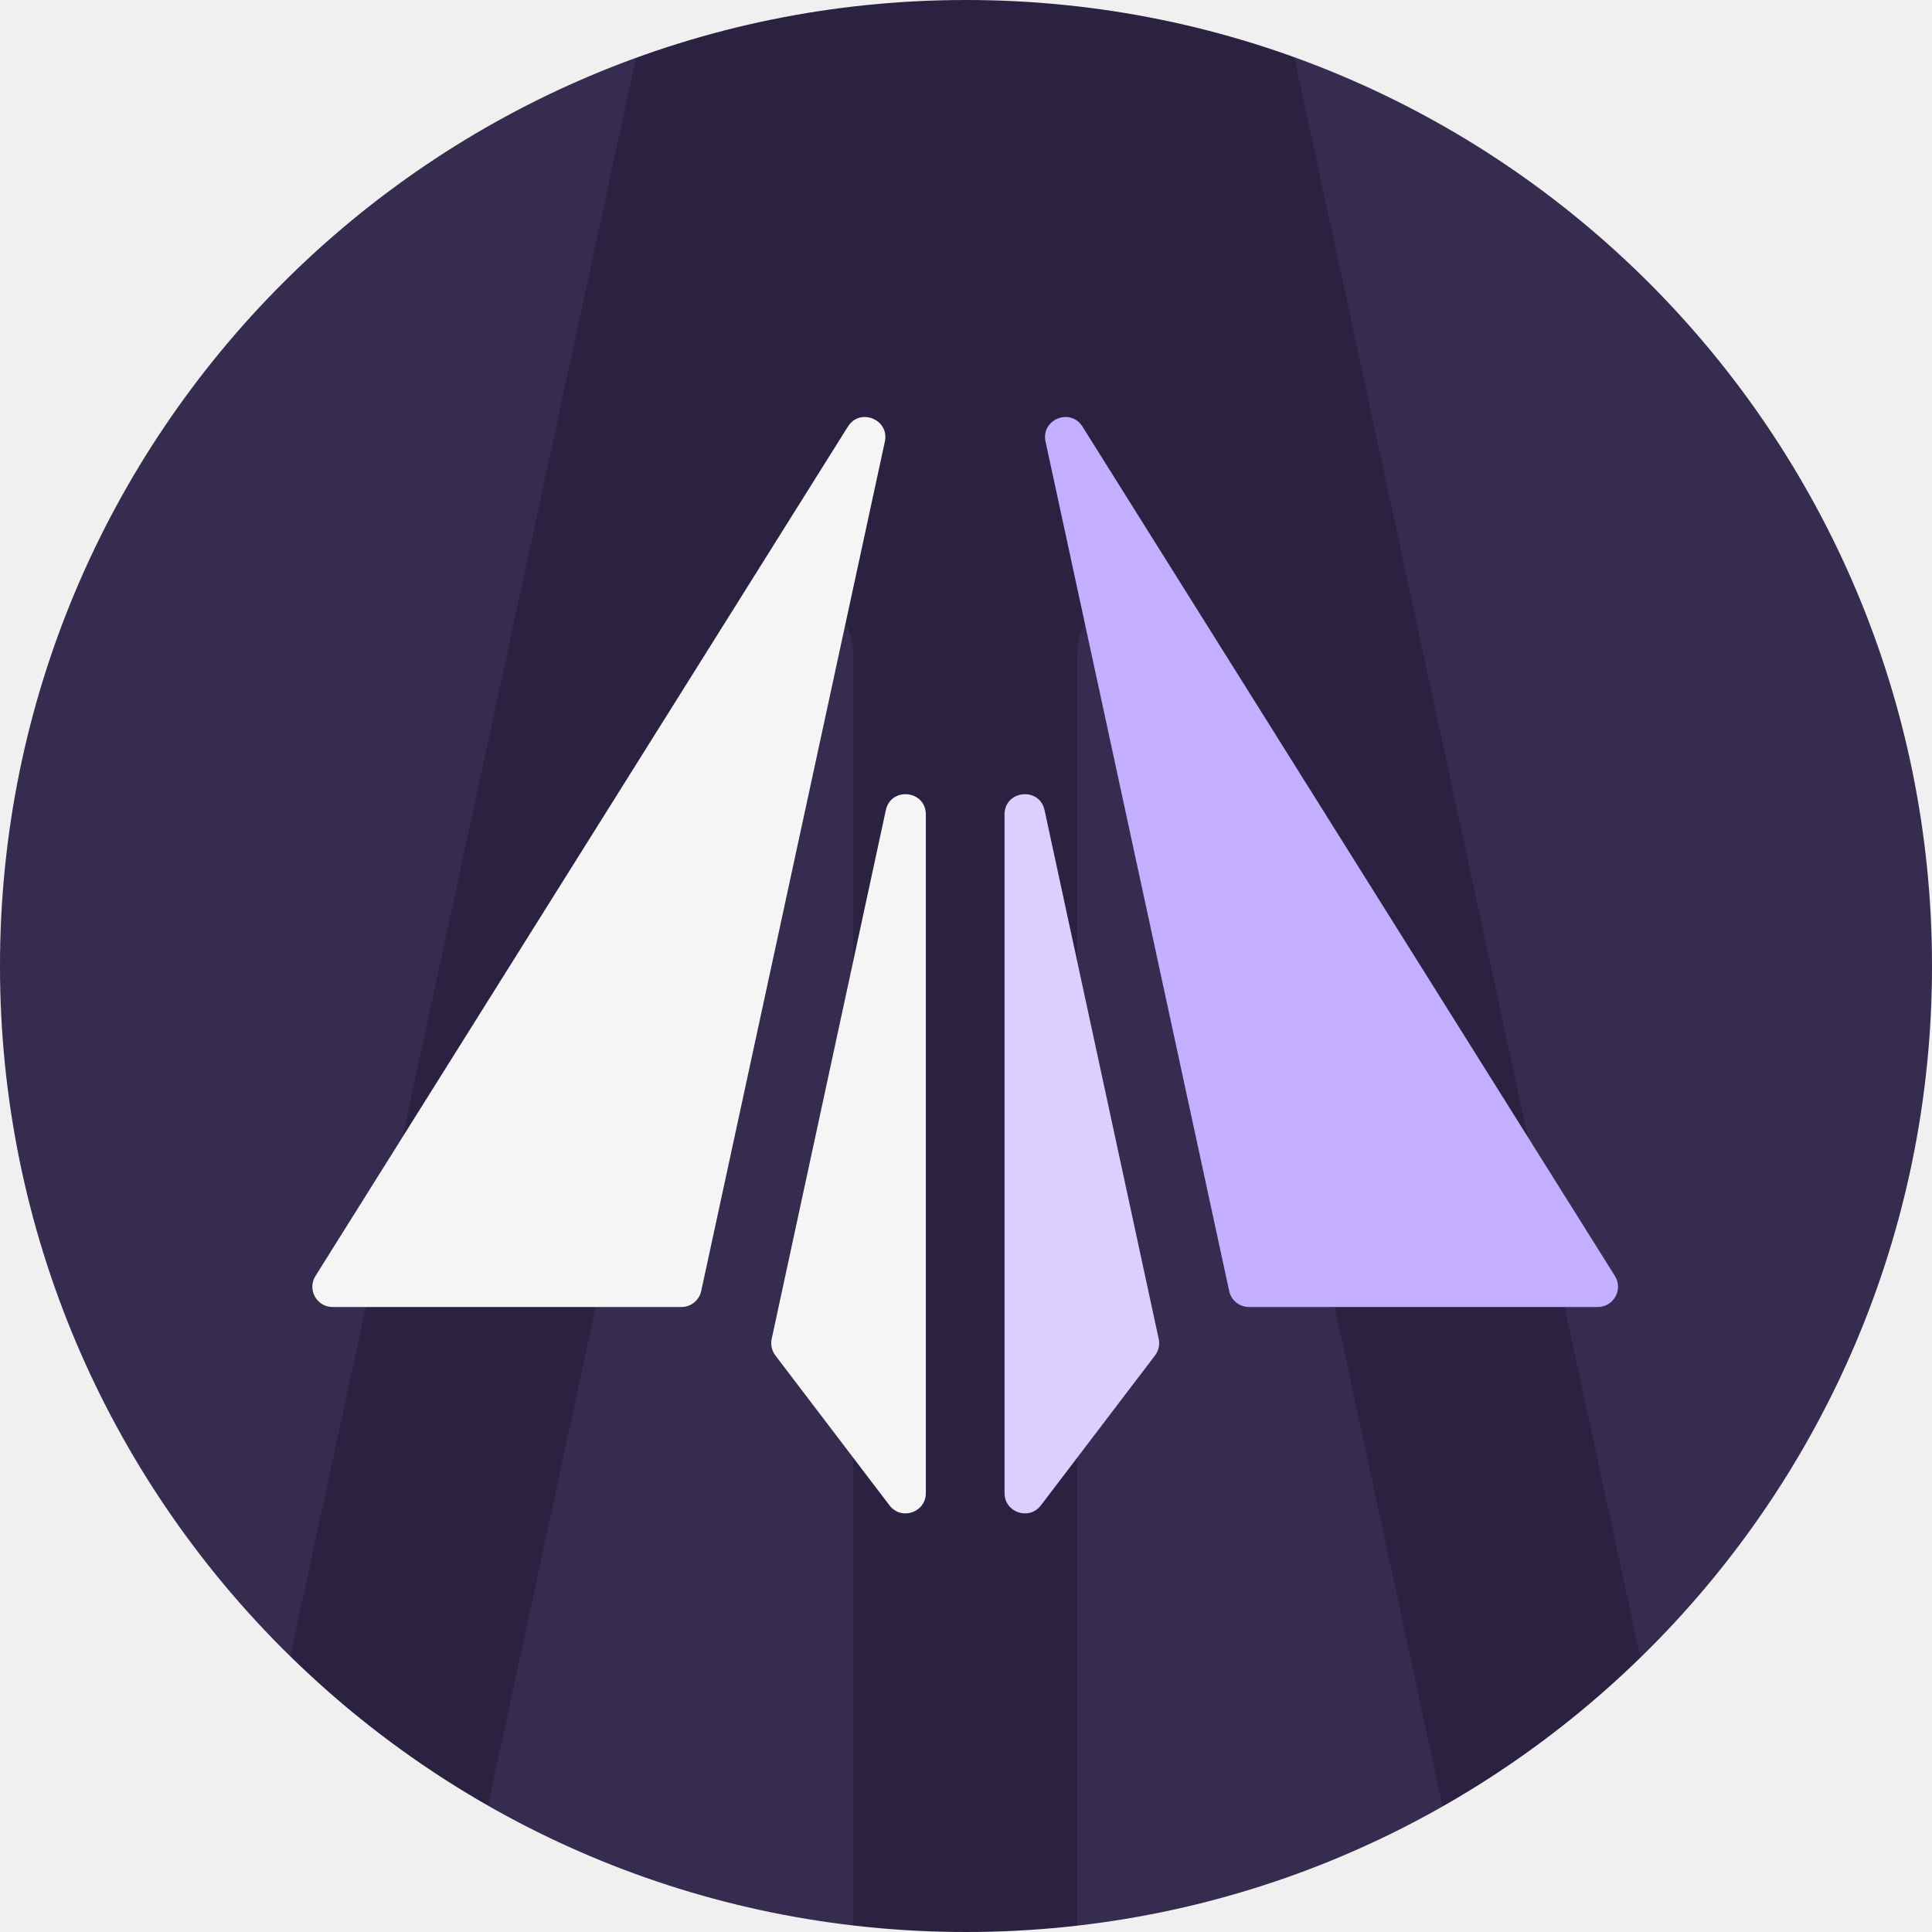
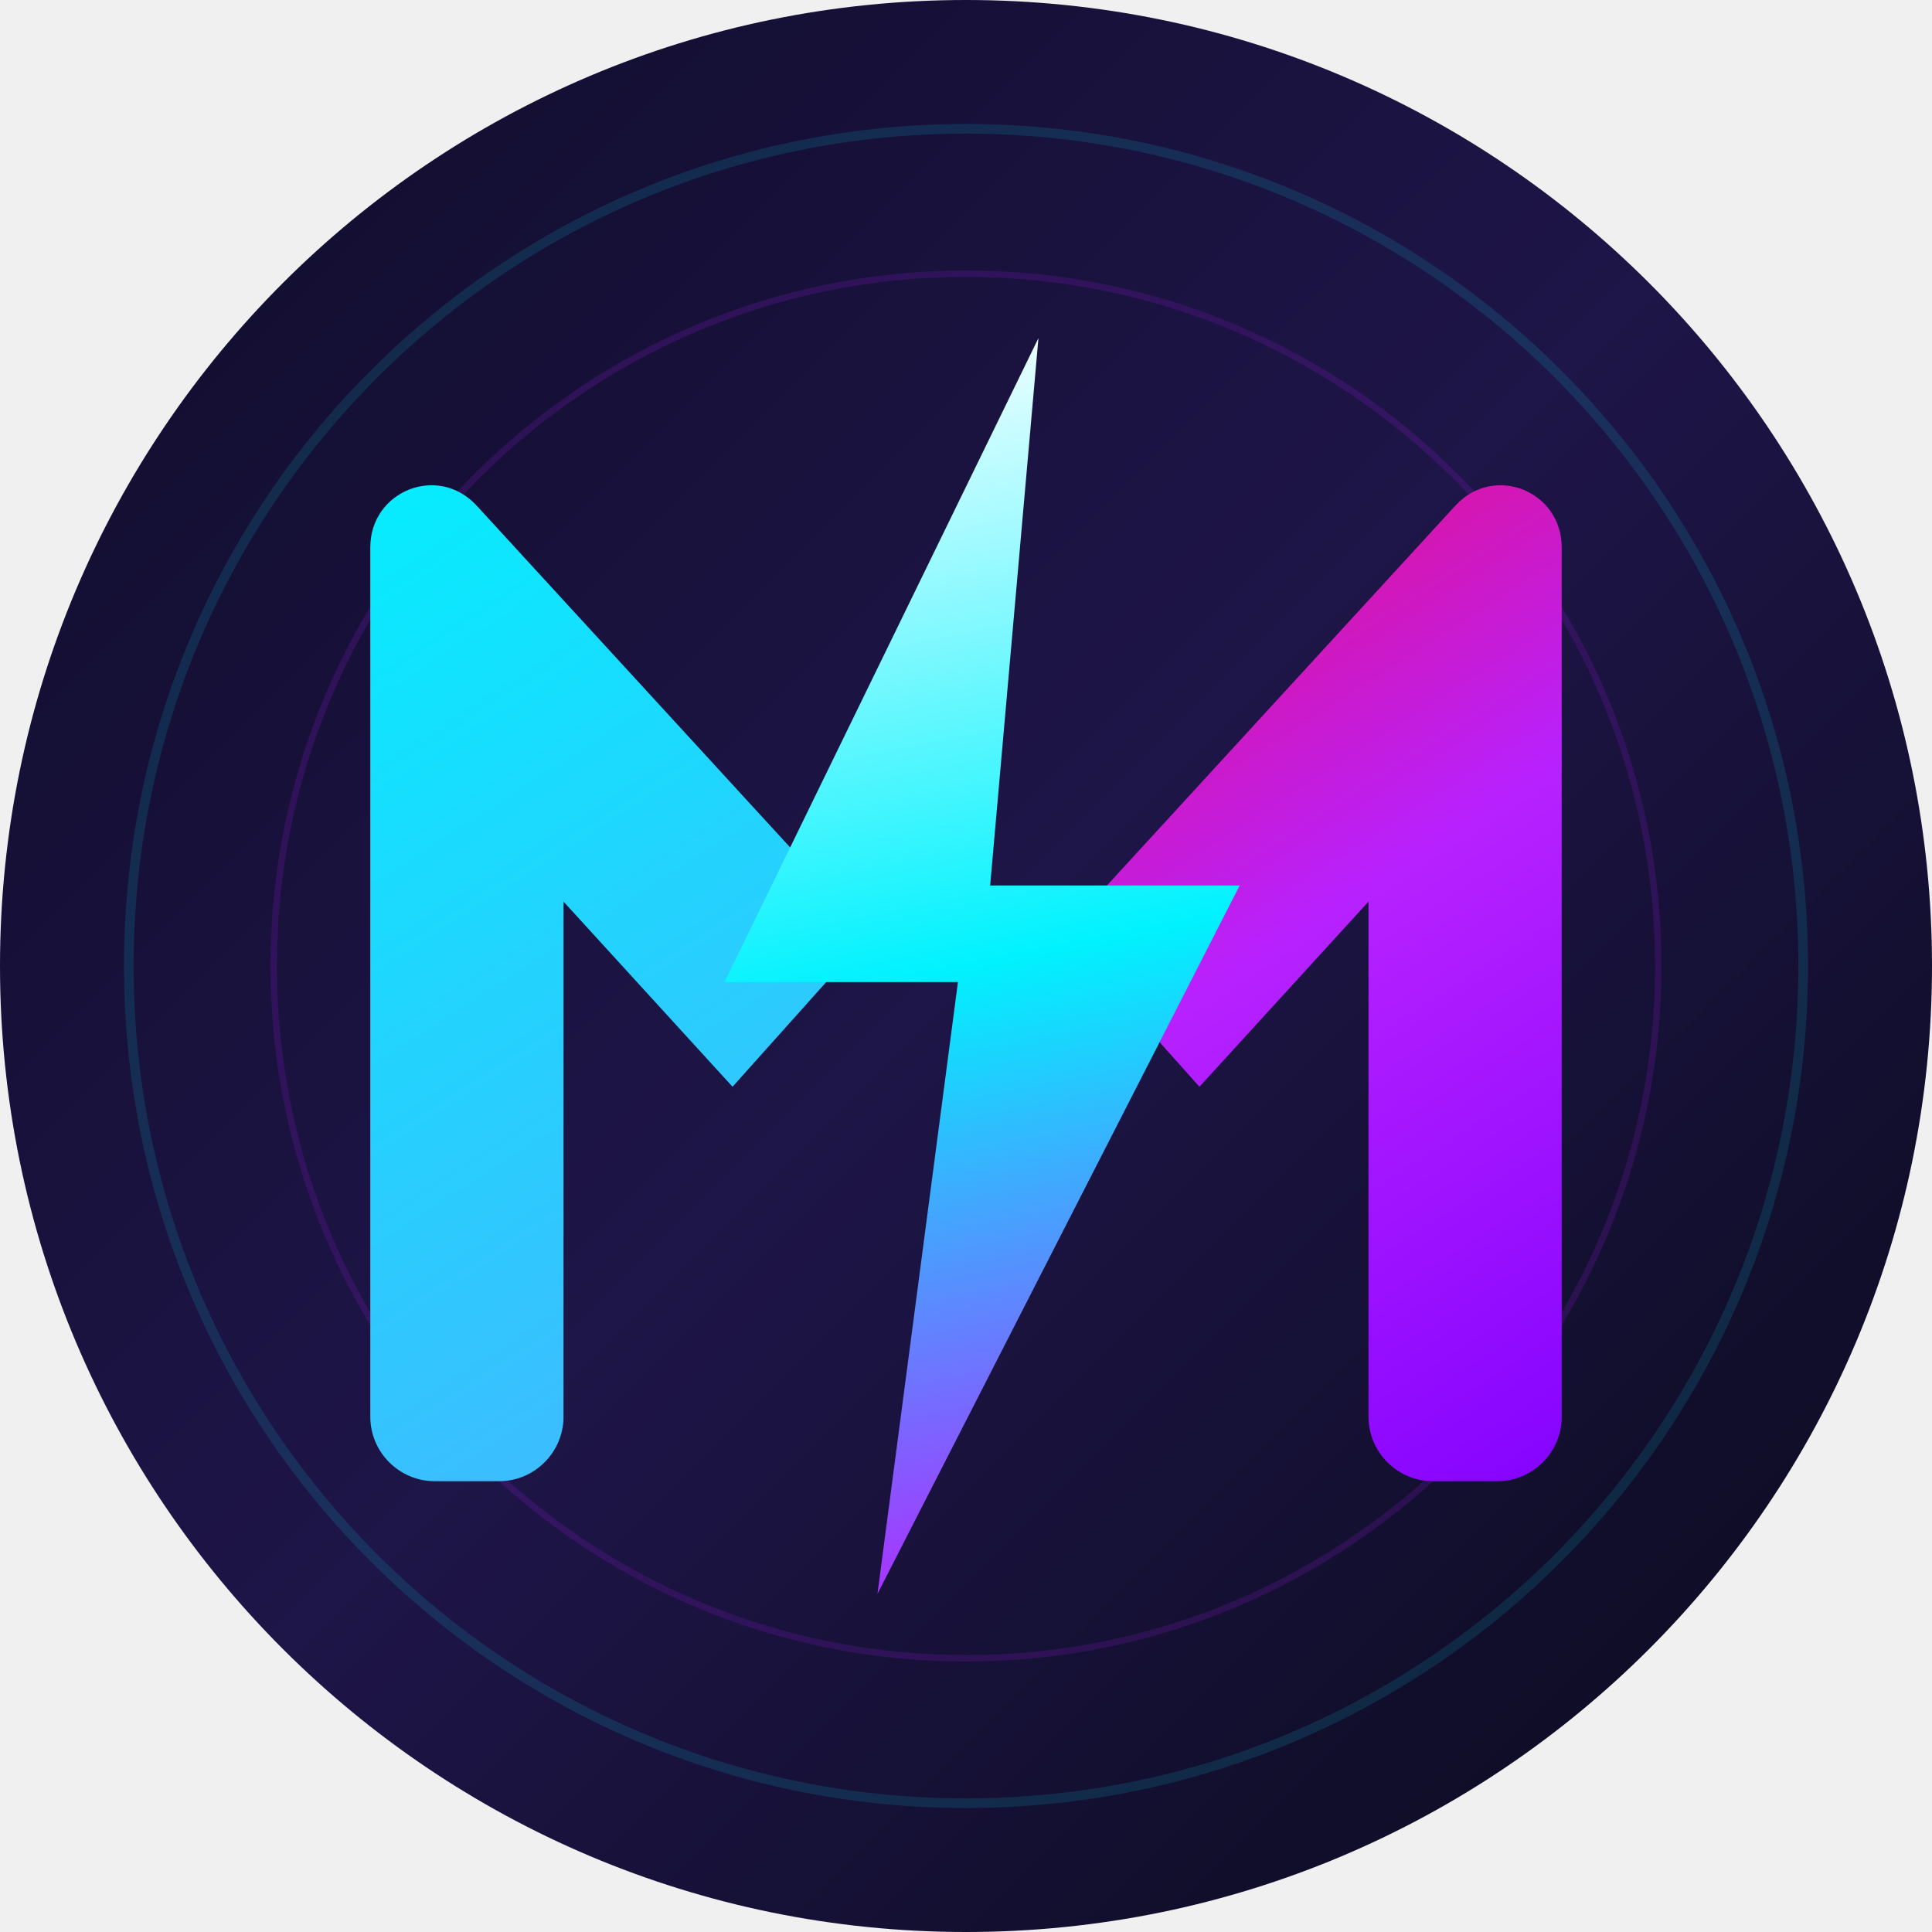
<svg xmlns="http://www.w3.org/2000/svg" width="1200" height="1200" viewBox="0 0 1200 1200" fill="none">
-   <g clip-path="url(#clip0_1177_50)">
-     <rect width="1200" height="1200" rx="600" fill="#2B2242" />
-     <g opacity="0.07">
-       <path d="M806.896 -279.064C785.598 -313.026 733.108 -291.661 741.582 -252.479L1066.32 1248.94C1069.88 1265.41 1084.45 1277.16 1101.31 1277.16H1718.15C1746.29 1277.16 1763.42 1246.19 1748.47 1222.35L806.896 -279.064Z" fill="#C3AEFF" />
-       <path d="M669.079 1606.13C669.079 1640.4 712.592 1655.08 733.354 1627.82L935.184 1362.81C941.526 1354.48 943.905 1343.8 941.696 1333.57L739.866 399.014C730.809 357.077 669.079 363.667 669.079 406.57L669.079 1606.13Z" fill="#C3AEFF" />
-       <path d="M392.104 -279.064C413.403 -313.026 465.892 -291.661 457.418 -252.479L132.68 1248.94C129.117 1265.41 114.546 1277.16 97.692 1277.16H-519.146C-547.286 1277.16 -564.423 1246.19 -549.473 1222.35L392.104 -279.064Z" fill="#C3AEFF" />
-       <path d="M529.921 1606.13C529.921 1640.4 486.408 1655.08 465.646 1627.82L263.816 1362.81C257.474 1354.48 255.095 1343.8 257.304 1333.57L459.134 399.014C468.191 357.077 529.921 363.667 529.921 406.57V1606.13Z" fill="#C3AEFF" />
-     </g>
-     <path d="M672.345 264.951C664.864 253.017 646.428 260.525 649.404 274.293L763.463 801.88C764.715 807.668 769.833 811.799 775.752 811.799H992.407C1002.29 811.799 1008.31 800.915 1003.06 792.538L672.345 264.951Z" fill="#C3AEFF" />
-     <path d="M623.939 927.397C623.939 939.438 639.222 944.597 646.514 935.018L717.404 841.895C719.631 838.969 720.467 835.214 719.691 831.618L648.801 503.223C645.62 488.487 623.939 490.802 623.939 505.878L623.939 927.397Z" fill="#DCCFFF" />
-     <path d="M526.655 264.951C534.136 253.017 552.572 260.525 549.596 274.293L435.537 801.88C434.285 807.668 429.167 811.799 423.248 811.799H206.593C196.709 811.799 190.69 800.915 195.941 792.538L526.655 264.951Z" fill="#F5F5F5" />
-     <path d="M575.061 927.397C575.061 939.438 559.778 944.597 552.486 935.018L481.596 841.895C479.369 838.969 478.533 835.214 479.309 831.618L550.199 503.223C553.38 488.487 575.061 490.802 575.061 505.878V927.397Z" fill="#F5F5F5" />
-   </g>
  <defs>
-     <clipPath id="clip0_1177_50">
+     <linearGradient id="mt_bg" x1="0" y1="0" x2="1200" y2="1200" gradientUnits="userSpaceOnUse">
+       <stop offset="0%" stop-color="#0F0C29" />
+       <stop offset="50%" stop-color="#1E1548" />
+       <stop offset="100%" stop-color="#090A1A" />
+     </linearGradient>
+     <linearGradient id="mt_neon_left" x1="200" y1="250" x2="650" y2="950" gradientUnits="userSpaceOnUse">
+       <stop offset="0%" stop-color="#00F2FE" />
+       <stop offset="100%" stop-color="#4FACFE" />
+     </linearGradient>
+     <linearGradient id="mt_neon_right" x1="550" y1="250" x2="1000" y2="950" gradientUnits="userSpaceOnUse">
+       <stop offset="0%" stop-color="#FF0844" />
+       <stop offset="50%" stop-color="#B721FF" />
+       <stop offset="100%" stop-color="#7F00FF" />
+     </linearGradient>
+     <linearGradient id="mt_bolt" x1="520" y1="200" x2="680" y2="1000" gradientUnits="userSpaceOnUse">
+       <stop offset="0%" stop-color="#FFFFFF" />
+       <stop offset="50%" stop-color="#00F2FE" />
+       <stop offset="100%" stop-color="#B721FF" />
+     </linearGradient>
+     <clipPath id="mt_clip">
      <rect width="1200" height="1200" rx="600" fill="white" />
    </clipPath>
  </defs>
+   <g clip-path="url(#mt_clip)">
+     <rect width="1200" height="1200" rx="600" fill="url(#mt_bg)" />
+     <circle cx="600" cy="600" r="520" stroke="#00F2FE" stroke-opacity="0.12" stroke-width="6" />
+     <circle cx="600" cy="600" r="430" stroke="#B721FF" stroke-opacity="0.15" stroke-width="4" />
+     <path d="M230 880V340C230 305 272 288 296 314L540 580L455 675L350 560V880C350 902 332 920 310 920H270C248 920 230 902 230 880Z" fill="url(#mt_neon_left)" />
+     <path d="M970 880V340C970 305 928 288 904 314L660 580L745 675L850 560V880C850 902 868 920 890 920H930C952 920 970 902 970 880Z" fill="url(#mt_neon_right)" />
+     <path d="M645 210L450 610H595L545 990L770 550H615L645 210Z" fill="url(#mt_bolt)" />
+   </g>
</svg>
